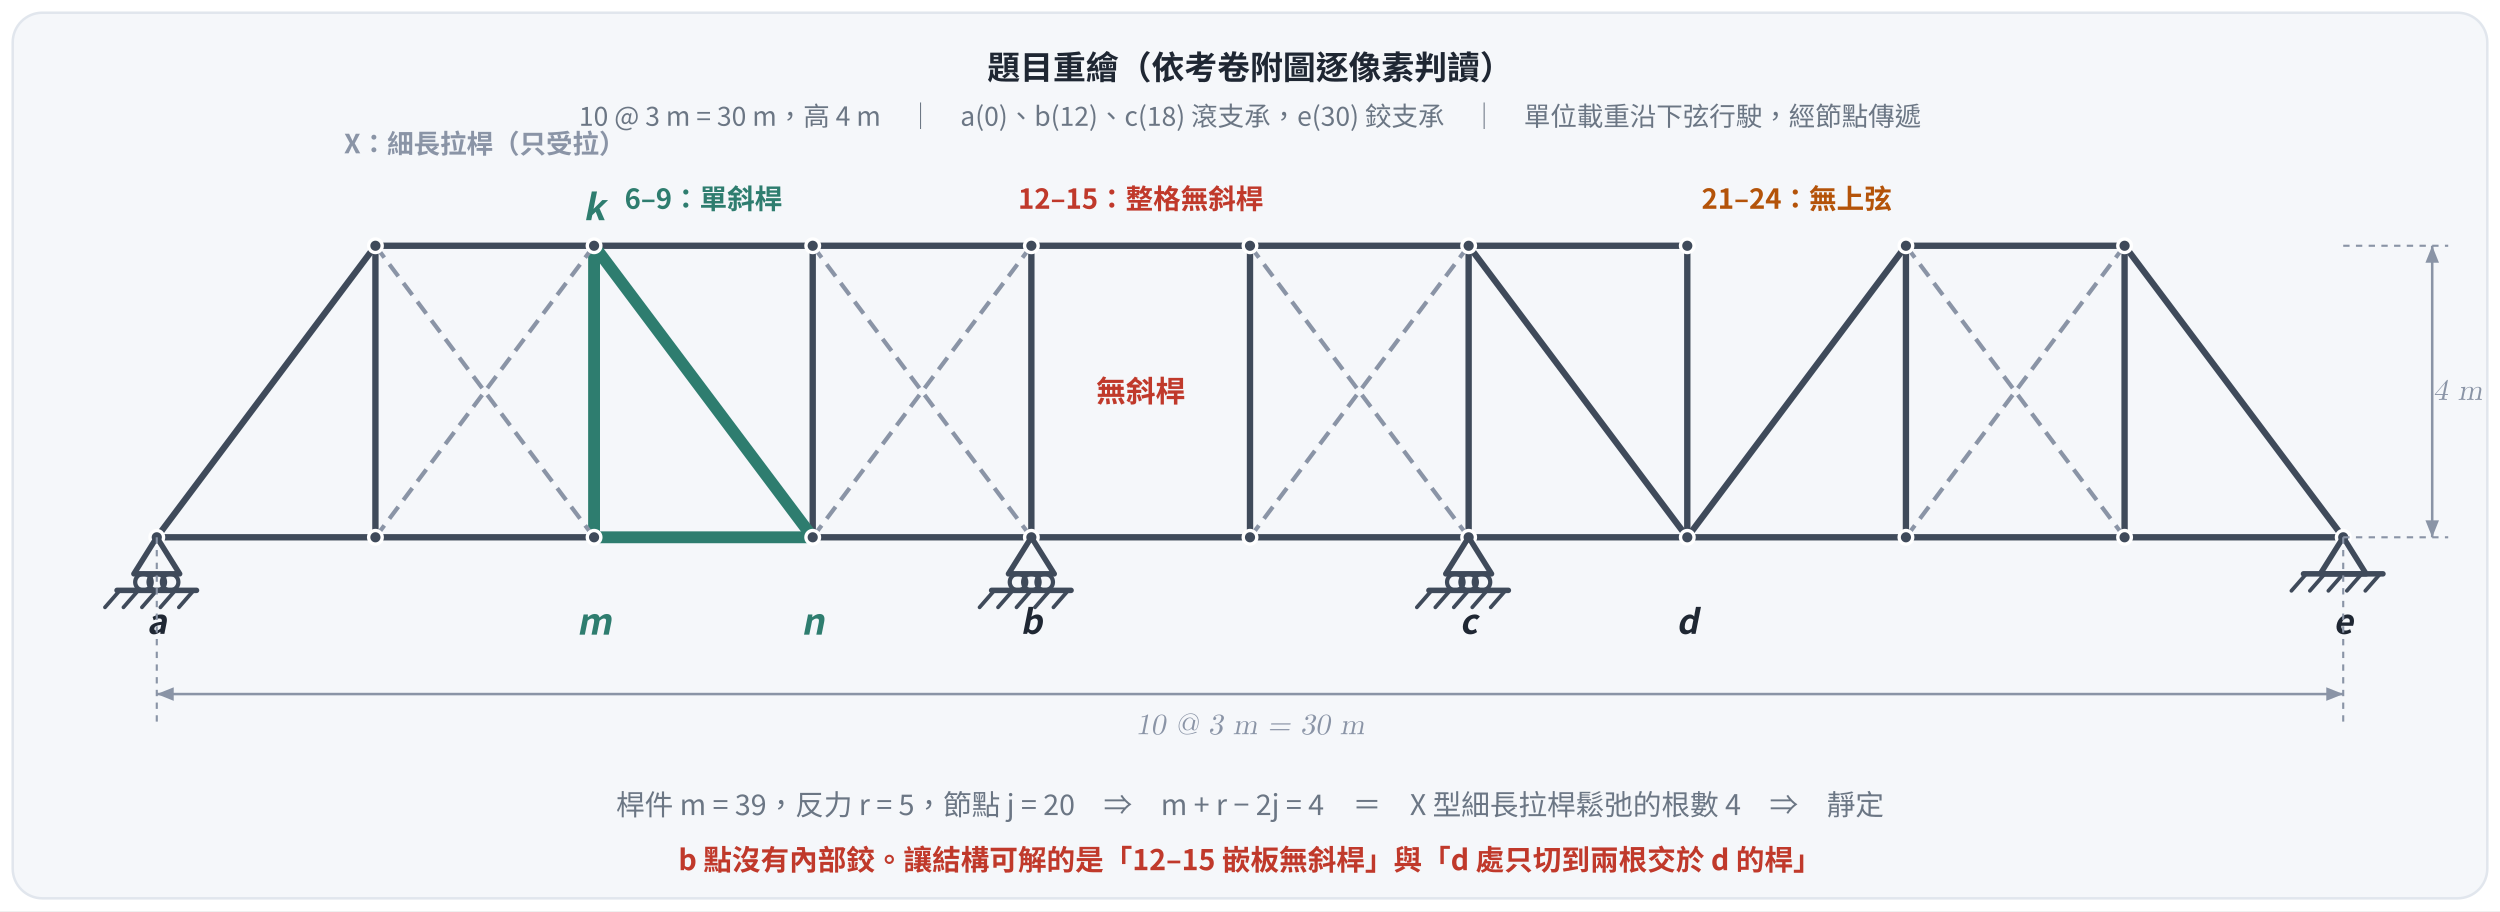
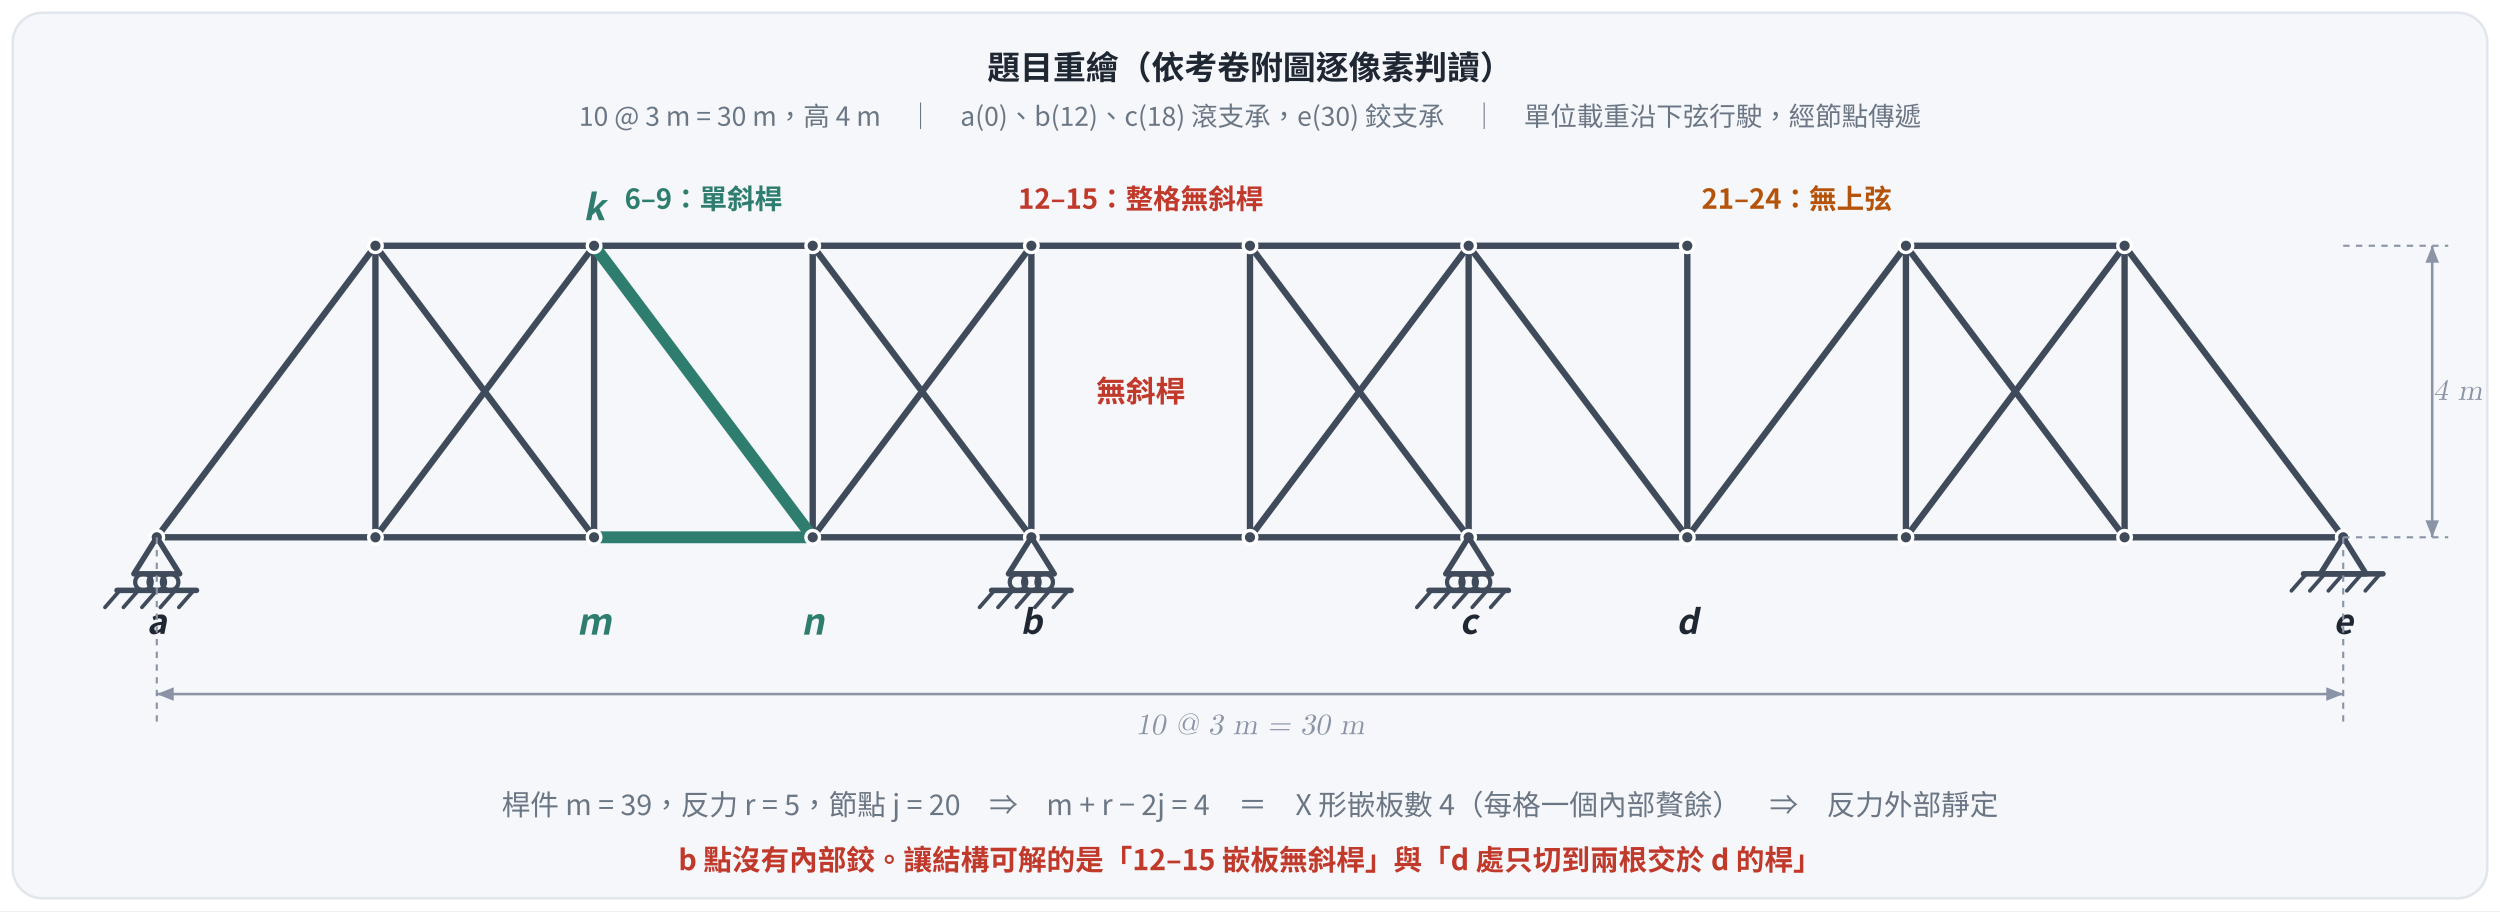
<svg xmlns="http://www.w3.org/2000/svg" width="1180" height="430" viewBox="0 0 1180 430">
  <rect width="1180" height="430" fill="#FFFFFF" />
  <rect x="6" y="6" width="1168" height="418" rx="14" fill="#F5F7FA" stroke="#E1E6ED" stroke-width="1.2" />
  <text x="590.00" y="32.00" font-family="'Noto Sans CJK TC','Noto Sans TC','Microsoft JhengHei','PingFang TC','Heiti TC',sans-serif" font-size="15.5" fill="#1F2733" text-anchor="middle" dominant-baseline="middle" font-weight="700">題目重繪（依考卷附圖逐像素判讀）</text>
  <text x="590.00" y="55.00" font-family="'Noto Sans CJK TC','Noto Sans TC','Microsoft JhengHei','PingFang TC','Heiti TC',sans-serif" font-size="12.5" fill="#6B7684" text-anchor="middle" dominant-baseline="middle" font-weight="400">10 @ 3 m = 30 m，高 4 m　│　a(0)、b(12)、c(18) 滾支承，e(30) 鉸支承　│　單位載重沿下弦行駛，經節點傳遞</text>
  <line x1="74.00" y1="253.60" x2="177.20" y2="253.60" stroke="#3F4A5A" stroke-width="3.0" stroke-linecap="butt" opacity="1.0" />
  <line x1="177.20" y1="253.60" x2="280.40" y2="253.60" stroke="#3F4A5A" stroke-width="3.0" stroke-linecap="butt" opacity="1.0" />
  <line x1="280.40" y1="253.60" x2="383.60" y2="253.60" stroke="#2E7D6F" stroke-width="5.6" stroke-linecap="butt" opacity="1.0" />
  <line x1="383.60" y1="253.60" x2="486.80" y2="253.60" stroke="#3F4A5A" stroke-width="3.0" stroke-linecap="butt" opacity="1.0" />
  <line x1="486.80" y1="253.60" x2="590.00" y2="253.60" stroke="#3F4A5A" stroke-width="3.0" stroke-linecap="butt" opacity="1.0" />
  <line x1="590.00" y1="253.60" x2="693.20" y2="253.60" stroke="#3F4A5A" stroke-width="3.0" stroke-linecap="butt" opacity="1.0" />
  <line x1="693.20" y1="253.60" x2="796.40" y2="253.60" stroke="#3F4A5A" stroke-width="3.0" stroke-linecap="butt" opacity="1.0" />
  <line x1="796.40" y1="253.60" x2="899.60" y2="253.60" stroke="#3F4A5A" stroke-width="3.0" stroke-linecap="butt" opacity="1.0" />
  <line x1="899.60" y1="253.60" x2="1002.80" y2="253.60" stroke="#3F4A5A" stroke-width="3.0" stroke-linecap="butt" opacity="1.0" />
  <line x1="1002.80" y1="253.60" x2="1106.00" y2="253.60" stroke="#3F4A5A" stroke-width="3.0" stroke-linecap="butt" opacity="1.0" />
  <line x1="177.20" y1="116.00" x2="280.40" y2="116.00" stroke="#3F4A5A" stroke-width="3.0" stroke-linecap="butt" opacity="1.0" />
  <line x1="280.40" y1="116.00" x2="383.60" y2="116.00" stroke="#3F4A5A" stroke-width="3.0" stroke-linecap="butt" opacity="1.0" />
  <line x1="383.60" y1="116.00" x2="486.80" y2="116.00" stroke="#3F4A5A" stroke-width="3.0" stroke-linecap="butt" opacity="1.0" />
  <line x1="486.80" y1="116.00" x2="590.00" y2="116.00" stroke="#3F4A5A" stroke-width="3.0" stroke-linecap="butt" opacity="1.0" />
  <line x1="590.00" y1="116.00" x2="693.20" y2="116.00" stroke="#3F4A5A" stroke-width="3.0" stroke-linecap="butt" opacity="1.0" />
  <line x1="693.20" y1="116.00" x2="796.40" y2="116.00" stroke="#3F4A5A" stroke-width="3.0" stroke-linecap="butt" opacity="1.0" />
  <line x1="899.60" y1="116.00" x2="1002.80" y2="116.00" stroke="#3F4A5A" stroke-width="3.0" stroke-linecap="butt" opacity="1.0" />
  <line x1="177.20" y1="253.60" x2="177.20" y2="116.00" stroke="#3F4A5A" stroke-width="3.0" stroke-linecap="butt" opacity="1.0" />
-   <line x1="280.40" y1="253.60" x2="280.40" y2="116.00" stroke="#2E7D6F" stroke-width="5.6" stroke-linecap="butt" opacity="1.0" />
+   <line x1="280.40" y1="253.60" x2="280.40" y2="116.00" stroke="#3F4A5A" stroke-width="3.0" stroke-linecap="butt" opacity="1.0" />
  <line x1="383.60" y1="253.60" x2="383.60" y2="116.00" stroke="#3F4A5A" stroke-width="3.0" stroke-linecap="butt" opacity="1.0" />
  <line x1="486.80" y1="253.60" x2="486.80" y2="116.00" stroke="#3F4A5A" stroke-width="3.0" stroke-linecap="butt" opacity="1.0" />
  <line x1="590.00" y1="253.60" x2="590.00" y2="116.00" stroke="#3F4A5A" stroke-width="3.0" stroke-linecap="butt" opacity="1.0" />
  <line x1="693.20" y1="253.60" x2="693.20" y2="116.00" stroke="#3F4A5A" stroke-width="3.0" stroke-linecap="butt" opacity="1.0" />
  <line x1="796.40" y1="253.60" x2="796.40" y2="116.00" stroke="#3F4A5A" stroke-width="3.0" stroke-linecap="butt" opacity="1.0" />
  <line x1="899.60" y1="253.60" x2="899.60" y2="116.00" stroke="#3F4A5A" stroke-width="3.0" stroke-linecap="butt" opacity="1.0" />
  <line x1="1002.80" y1="253.60" x2="1002.80" y2="116.00" stroke="#3F4A5A" stroke-width="3.0" stroke-linecap="butt" opacity="1.0" />
  <line x1="74.00" y1="253.60" x2="177.20" y2="116.00" stroke="#3F4A5A" stroke-width="3.0" stroke-linecap="butt" opacity="1.0" />
-   <line x1="177.20" y1="253.60" x2="280.40" y2="116.00" stroke="#8A94A6" stroke-width="2.0" stroke-linecap="butt" stroke-dasharray="7 4" opacity="1.0" />
-   <line x1="177.20" y1="116.00" x2="280.40" y2="253.60" stroke="#8A94A6" stroke-width="2.0" stroke-linecap="butt" stroke-dasharray="7 4" opacity="1.0" />
+   <line x1="177.20" y1="253.60" x2="280.40" y2="116.00" stroke="#3F4A5A" stroke-width="3.0" stroke-linecap="butt" opacity="1.0" />
+   <line x1="177.20" y1="116.00" x2="280.40" y2="253.60" stroke="#3F4A5A" stroke-width="3.0" stroke-linecap="butt" opacity="1.0" />
  <line x1="280.40" y1="116.00" x2="383.60" y2="253.60" stroke="#2E7D6F" stroke-width="5.6" stroke-linecap="butt" opacity="1.0" />
-   <line x1="383.60" y1="253.60" x2="486.80" y2="116.00" stroke="#8A94A6" stroke-width="2.0" stroke-linecap="butt" stroke-dasharray="7 4" opacity="1.0" />
-   <line x1="383.60" y1="116.00" x2="486.80" y2="253.60" stroke="#8A94A6" stroke-width="2.0" stroke-linecap="butt" stroke-dasharray="7 4" opacity="1.0" />
-   <line x1="590.00" y1="253.60" x2="693.20" y2="116.00" stroke="#8A94A6" stroke-width="2.0" stroke-linecap="butt" stroke-dasharray="7 4" opacity="1.0" />
-   <line x1="590.00" y1="116.00" x2="693.20" y2="253.60" stroke="#8A94A6" stroke-width="2.0" stroke-linecap="butt" stroke-dasharray="7 4" opacity="1.0" />
+   <line x1="383.60" y1="253.60" x2="486.80" y2="116.00" stroke="#3F4A5A" stroke-width="3.0" stroke-linecap="butt" opacity="1.0" />
+   <line x1="383.60" y1="116.00" x2="486.80" y2="253.60" stroke="#3F4A5A" stroke-width="3.0" stroke-linecap="butt" opacity="1.0" />
+   <line x1="590.00" y1="253.60" x2="693.20" y2="116.00" stroke="#3F4A5A" stroke-width="3.0" stroke-linecap="butt" opacity="1.0" />
+   <line x1="590.00" y1="116.00" x2="693.20" y2="253.60" stroke="#3F4A5A" stroke-width="3.0" stroke-linecap="butt" opacity="1.0" />
  <line x1="693.20" y1="116.00" x2="796.40" y2="253.60" stroke="#3F4A5A" stroke-width="3.0" stroke-linecap="butt" opacity="1.0" />
  <line x1="796.40" y1="253.60" x2="899.60" y2="116.00" stroke="#3F4A5A" stroke-width="3.0" stroke-linecap="butt" opacity="1.0" />
-   <line x1="899.60" y1="253.60" x2="1002.80" y2="116.00" stroke="#8A94A6" stroke-width="2.0" stroke-linecap="butt" stroke-dasharray="7 4" opacity="1.0" />
-   <line x1="899.60" y1="116.00" x2="1002.80" y2="253.60" stroke="#8A94A6" stroke-width="2.0" stroke-linecap="butt" stroke-dasharray="7 4" opacity="1.0" />
+   <line x1="899.60" y1="253.60" x2="1002.80" y2="116.00" stroke="#3F4A5A" stroke-width="3.0" stroke-linecap="butt" opacity="1.0" />
+   <line x1="899.60" y1="116.00" x2="1002.80" y2="253.60" stroke="#3F4A5A" stroke-width="3.0" stroke-linecap="butt" opacity="1.0" />
  <line x1="1002.80" y1="116.00" x2="1106.00" y2="253.60" stroke="#3F4A5A" stroke-width="3.0" stroke-linecap="butt" opacity="1.0" />
  <circle cx="74.00" cy="253.60" r="3.2" fill="#3F4A5A" stroke="#FFFFFF" stroke-width="1.6" />
  <circle cx="177.20" cy="253.60" r="3.2" fill="#3F4A5A" stroke="#FFFFFF" stroke-width="1.6" />
  <circle cx="280.40" cy="253.60" r="3.2" fill="#3F4A5A" stroke="#FFFFFF" stroke-width="1.6" />
  <circle cx="383.60" cy="253.60" r="3.2" fill="#3F4A5A" stroke="#FFFFFF" stroke-width="1.6" />
  <circle cx="486.80" cy="253.60" r="3.2" fill="#3F4A5A" stroke="#FFFFFF" stroke-width="1.6" />
  <circle cx="590.00" cy="253.60" r="3.2" fill="#3F4A5A" stroke="#FFFFFF" stroke-width="1.6" />
  <circle cx="693.20" cy="253.60" r="3.2" fill="#3F4A5A" stroke="#FFFFFF" stroke-width="1.6" />
  <circle cx="796.40" cy="253.60" r="3.2" fill="#3F4A5A" stroke="#FFFFFF" stroke-width="1.6" />
  <circle cx="899.60" cy="253.60" r="3.2" fill="#3F4A5A" stroke="#FFFFFF" stroke-width="1.6" />
  <circle cx="1002.80" cy="253.60" r="3.2" fill="#3F4A5A" stroke="#FFFFFF" stroke-width="1.6" />
  <circle cx="1106.00" cy="253.60" r="3.2" fill="#3F4A5A" stroke="#FFFFFF" stroke-width="1.6" />
  <circle cx="177.20" cy="116.00" r="3.2" fill="#3F4A5A" stroke="#FFFFFF" stroke-width="1.6" />
  <circle cx="280.40" cy="116.00" r="3.2" fill="#3F4A5A" stroke="#FFFFFF" stroke-width="1.6" />
  <circle cx="383.60" cy="116.00" r="3.2" fill="#3F4A5A" stroke="#FFFFFF" stroke-width="1.6" />
  <circle cx="486.80" cy="116.00" r="3.2" fill="#3F4A5A" stroke="#FFFFFF" stroke-width="1.6" />
  <circle cx="590.00" cy="116.00" r="3.2" fill="#3F4A5A" stroke="#FFFFFF" stroke-width="1.6" />
  <circle cx="693.20" cy="116.00" r="3.2" fill="#3F4A5A" stroke="#FFFFFF" stroke-width="1.6" />
  <circle cx="796.40" cy="116.00" r="3.2" fill="#3F4A5A" stroke="#FFFFFF" stroke-width="1.6" />
  <circle cx="899.60" cy="116.00" r="3.2" fill="#3F4A5A" stroke="#FFFFFF" stroke-width="1.6" />
  <circle cx="1002.80" cy="116.00" r="3.2" fill="#3F4A5A" stroke="#FFFFFF" stroke-width="1.6" />
  <polygon points="74.00,253.60 63.20,270.85 84.80,270.85" fill="none" stroke="#3F4A5A" stroke-width="2.6" stroke-linejoin="round" />
  <circle cx="67.70" cy="274.75" r="3.90" fill="none" stroke="#3F4A5A" stroke-width="2" />
  <circle cx="74.00" cy="274.75" r="3.90" fill="none" stroke="#3F4A5A" stroke-width="2" />
  <circle cx="80.30" cy="274.75" r="3.90" fill="none" stroke="#3F4A5A" stroke-width="2" />
  <line x1="55.25" y1="278.65" x2="92.75" y2="278.65" stroke="#3F4A5A" stroke-width="2.6" stroke-linecap="round" />
  <line x1="56.56" y1="278.65" x2="49.56" y2="286.65" stroke="#3F4A5A" stroke-width="1.8" stroke-linecap="round" />
  <line x1="65.28" y1="278.65" x2="58.28" y2="286.65" stroke="#3F4A5A" stroke-width="1.8" stroke-linecap="round" />
  <line x1="74.00" y1="278.65" x2="67.00" y2="286.65" stroke="#3F4A5A" stroke-width="1.8" stroke-linecap="round" />
  <line x1="82.72" y1="278.65" x2="75.72" y2="286.65" stroke="#3F4A5A" stroke-width="1.8" stroke-linecap="round" />
  <line x1="91.44" y1="278.65" x2="84.44" y2="286.65" stroke="#3F4A5A" stroke-width="1.8" stroke-linecap="round" />
  <polygon points="486.80,253.60 476.00,270.85 497.60,270.85" fill="none" stroke="#3F4A5A" stroke-width="2.6" stroke-linejoin="round" />
  <circle cx="480.50" cy="274.75" r="3.90" fill="none" stroke="#3F4A5A" stroke-width="2" />
  <circle cx="486.80" cy="274.75" r="3.90" fill="none" stroke="#3F4A5A" stroke-width="2" />
  <circle cx="493.10" cy="274.75" r="3.90" fill="none" stroke="#3F4A5A" stroke-width="2" />
  <line x1="468.05" y1="278.65" x2="505.55" y2="278.65" stroke="#3F4A5A" stroke-width="2.6" stroke-linecap="round" />
  <line x1="469.36" y1="278.65" x2="462.36" y2="286.65" stroke="#3F4A5A" stroke-width="1.8" stroke-linecap="round" />
  <line x1="478.08" y1="278.65" x2="471.08" y2="286.65" stroke="#3F4A5A" stroke-width="1.8" stroke-linecap="round" />
  <line x1="486.80" y1="278.65" x2="479.80" y2="286.65" stroke="#3F4A5A" stroke-width="1.8" stroke-linecap="round" />
  <line x1="495.52" y1="278.65" x2="488.52" y2="286.65" stroke="#3F4A5A" stroke-width="1.8" stroke-linecap="round" />
  <line x1="504.24" y1="278.65" x2="497.24" y2="286.65" stroke="#3F4A5A" stroke-width="1.8" stroke-linecap="round" />
  <polygon points="693.20,253.60 682.40,270.85 704.00,270.85" fill="none" stroke="#3F4A5A" stroke-width="2.6" stroke-linejoin="round" />
  <circle cx="686.90" cy="274.75" r="3.90" fill="none" stroke="#3F4A5A" stroke-width="2" />
  <circle cx="693.20" cy="274.75" r="3.90" fill="none" stroke="#3F4A5A" stroke-width="2" />
  <circle cx="699.50" cy="274.75" r="3.90" fill="none" stroke="#3F4A5A" stroke-width="2" />
  <line x1="674.45" y1="278.65" x2="711.95" y2="278.65" stroke="#3F4A5A" stroke-width="2.6" stroke-linecap="round" />
  <line x1="675.76" y1="278.65" x2="668.76" y2="286.65" stroke="#3F4A5A" stroke-width="1.8" stroke-linecap="round" />
  <line x1="684.48" y1="278.65" x2="677.48" y2="286.65" stroke="#3F4A5A" stroke-width="1.8" stroke-linecap="round" />
  <line x1="693.20" y1="278.65" x2="686.20" y2="286.65" stroke="#3F4A5A" stroke-width="1.8" stroke-linecap="round" />
  <line x1="701.92" y1="278.65" x2="694.92" y2="286.65" stroke="#3F4A5A" stroke-width="1.8" stroke-linecap="round" />
  <line x1="710.64" y1="278.65" x2="703.64" y2="286.65" stroke="#3F4A5A" stroke-width="1.8" stroke-linecap="round" />
  <polygon points="1106.00,253.60 1095.20,270.85 1116.80,270.85" fill="none" stroke="#3F4A5A" stroke-width="2.6" stroke-linejoin="round" />
  <line x1="1087.25" y1="270.85" x2="1124.75" y2="270.85" stroke="#3F4A5A" stroke-width="2.6" stroke-linecap="round" />
  <line x1="1088.56" y1="270.85" x2="1081.56" y2="278.85" stroke="#3F4A5A" stroke-width="1.8" stroke-linecap="round" />
  <line x1="1097.28" y1="270.85" x2="1090.28" y2="278.85" stroke="#3F4A5A" stroke-width="1.8" stroke-linecap="round" />
  <line x1="1106.00" y1="270.85" x2="1099.00" y2="278.85" stroke="#3F4A5A" stroke-width="1.8" stroke-linecap="round" />
  <line x1="1114.72" y1="270.85" x2="1107.72" y2="278.85" stroke="#3F4A5A" stroke-width="1.8" stroke-linecap="round" />
  <line x1="1123.44" y1="270.85" x2="1116.44" y2="278.85" stroke="#3F4A5A" stroke-width="1.8" stroke-linecap="round" />
  <text x="280.40" y="98.00" font-family="'Noto Sans CJK TC','Noto Sans TC','Microsoft JhengHei','PingFang TC','Heiti TC',sans-serif" font-size="17" fill="#2E7D6F" text-anchor="middle" dominant-baseline="middle" font-weight="700" font-style="italic">k</text>
  <text x="280.40" y="293.60" font-family="'Noto Sans CJK TC','Noto Sans TC','Microsoft JhengHei','PingFang TC','Heiti TC',sans-serif" font-size="17" fill="#2E7D6F" text-anchor="middle" dominant-baseline="middle" font-weight="700" font-style="italic">m</text>
  <text x="383.60" y="293.60" font-family="'Noto Sans CJK TC','Noto Sans TC','Microsoft JhengHei','PingFang TC','Heiti TC',sans-serif" font-size="17" fill="#2E7D6F" text-anchor="middle" dominant-baseline="middle" font-weight="700" font-style="italic">n</text>
  <text x="74.00" y="293.60" font-family="'Noto Sans CJK TC','Noto Sans TC','Microsoft JhengHei','PingFang TC','Heiti TC',sans-serif" font-size="16" fill="#1F2733" text-anchor="middle" dominant-baseline="middle" font-weight="700" font-style="italic">a</text>
  <text x="486.80" y="293.60" font-family="'Noto Sans CJK TC','Noto Sans TC','Microsoft JhengHei','PingFang TC','Heiti TC',sans-serif" font-size="16" fill="#1F2733" text-anchor="middle" dominant-baseline="middle" font-weight="700" font-style="italic">b</text>
  <text x="693.20" y="293.60" font-family="'Noto Sans CJK TC','Noto Sans TC','Microsoft JhengHei','PingFang TC','Heiti TC',sans-serif" font-size="16" fill="#1F2733" text-anchor="middle" dominant-baseline="middle" font-weight="700" font-style="italic">c</text>
  <text x="796.40" y="293.60" font-family="'Noto Sans CJK TC','Noto Sans TC','Microsoft JhengHei','PingFang TC','Heiti TC',sans-serif" font-size="16" fill="#1F2733" text-anchor="middle" dominant-baseline="middle" font-weight="700" font-style="italic">d</text>
  <text x="1106.00" y="293.60" font-family="'Noto Sans CJK TC','Noto Sans TC','Microsoft JhengHei','PingFang TC','Heiti TC',sans-serif" font-size="16" fill="#1F2733" text-anchor="middle" dominant-baseline="middle" font-weight="700" font-style="italic">e</text>
-   <text x="228.80" y="68.00" font-family="'Noto Sans CJK TC','Noto Sans TC','Microsoft JhengHei','PingFang TC','Heiti TC',sans-serif" font-size="12.5" fill="#8A94A6" text-anchor="middle" dominant-baseline="middle" font-weight="700">X：細長拉桿（只受拉）</text>
  <text x="332.00" y="94.00" font-family="'Noto Sans CJK TC','Noto Sans TC','Microsoft JhengHei','PingFang TC','Heiti TC',sans-serif" font-size="13" fill="#2E7D6F" text-anchor="middle" dominant-baseline="middle" font-weight="700">6–9：單斜桿</text>
  <text x="538.40" y="94.00" font-family="'Noto Sans CJK TC','Noto Sans TC','Microsoft JhengHei','PingFang TC','Heiti TC',sans-serif" font-size="13" fill="#C0392B" text-anchor="middle" dominant-baseline="middle" font-weight="700">12–15：整格無斜桿</text>
  <text x="538.40" y="184.80" font-family="'Noto Sans CJK TC','Noto Sans TC','Microsoft JhengHei','PingFang TC','Heiti TC',sans-serif" font-size="14" fill="#C0392B" text-anchor="middle" dominant-baseline="middle" font-weight="700">無斜桿</text>
  <text x="848.00" y="94.00" font-family="'Noto Sans CJK TC','Noto Sans TC','Microsoft JhengHei','PingFang TC','Heiti TC',sans-serif" font-size="13" fill="#B45309" text-anchor="middle" dominant-baseline="middle" font-weight="700">21–24：無上弦</text>
  <line x1="74.00" y1="253.60" x2="74.00" y2="340.92" stroke="#8A94A6" stroke-width="1" stroke-dasharray="3 3" />
  <line x1="1106.00" y1="253.60" x2="1106.00" y2="340.92" stroke="#8A94A6" stroke-width="1" stroke-dasharray="3 3" />
  <line x1="74.00" y1="327.60" x2="1106.00" y2="327.60" stroke="#8A94A6" stroke-width="1.2" />
  <polygon points="74.00,327.60 82.00,330.80 82.00,324.40" fill="#8A94A6" />
  <polygon points="1106.00,327.60 1098.00,324.40 1098.00,330.80" fill="#8A94A6" />
  <text x="590.00" y="342.60" font-family="'Latin Modern Math','Cambria Math','Times New Roman','Nimbus Roman',serif" font-size="14" fill="#8A94A6" text-anchor="middle" dominant-baseline="middle" font-weight="400" font-style="italic">10 @ 3 m = 30 m</text>
  <line x1="1106.00" y1="253.60" x2="1155.56" y2="253.60" stroke="#8A94A6" stroke-width="1" stroke-dasharray="3 3" />
  <line x1="1106.00" y1="116.00" x2="1155.56" y2="116.00" stroke="#8A94A6" stroke-width="1" stroke-dasharray="3 3" />
  <line x1="1148.00" y1="253.60" x2="1148.00" y2="116.00" stroke="#8A94A6" stroke-width="1.2" />
  <polygon points="1148.00,253.60 1151.20,245.60 1144.80,245.60" fill="#8A94A6" />
  <polygon points="1148.00,116.00 1144.80,124.00 1151.20,124.00" fill="#8A94A6" />
  <text x="1160.00" y="184.80" font-family="'Latin Modern Math','Cambria Math','Times New Roman','Nimbus Roman',serif" font-size="14" fill="#8A94A6" text-anchor="middle" dominant-baseline="middle" font-weight="400" font-style="italic">4 m</text>
-   <text x="590.00" y="380.00" font-family="'Noto Sans CJK TC','Noto Sans TC','Microsoft JhengHei','PingFang TC','Heiti TC',sans-serif" font-size="13.5" fill="#6B7684" text-anchor="middle" dominant-baseline="middle" font-weight="400">桿件 m = 39，反力 r = 5，節點 j = 20　⇒　m + r − 2j = 4　＝　X 型細長拉桿鬆弛的根數 4　⇒　靜定</text>
+   <text x="590.00" y="380.00" font-family="'Noto Sans CJK TC','Noto Sans TC','Microsoft JhengHei','PingFang TC','Heiti TC',sans-serif" font-size="13.5" fill="#6B7684" text-anchor="middle" dominant-baseline="middle" font-weight="400">桿件 m = 39，反力 r = 5，節點 j = 20　⇒　m + r − 2j = 4　＝　X 形嵌板數 4（每格一個內部贅餘）　⇒　反力外部靜定</text>
  <text x="590.00" y="406.00" font-family="'Noto Sans CJK TC','Noto Sans TC','Microsoft JhengHei','PingFang TC','Heiti TC',sans-serif" font-size="13.5" fill="#C0392B" text-anchor="middle" dominant-baseline="middle" font-weight="700">b 點沒有內部鉸。讓結構可解的是「12–15 嵌板無斜桿」與「d 處只切到兩根交於 d 的桿」</text>
</svg>
